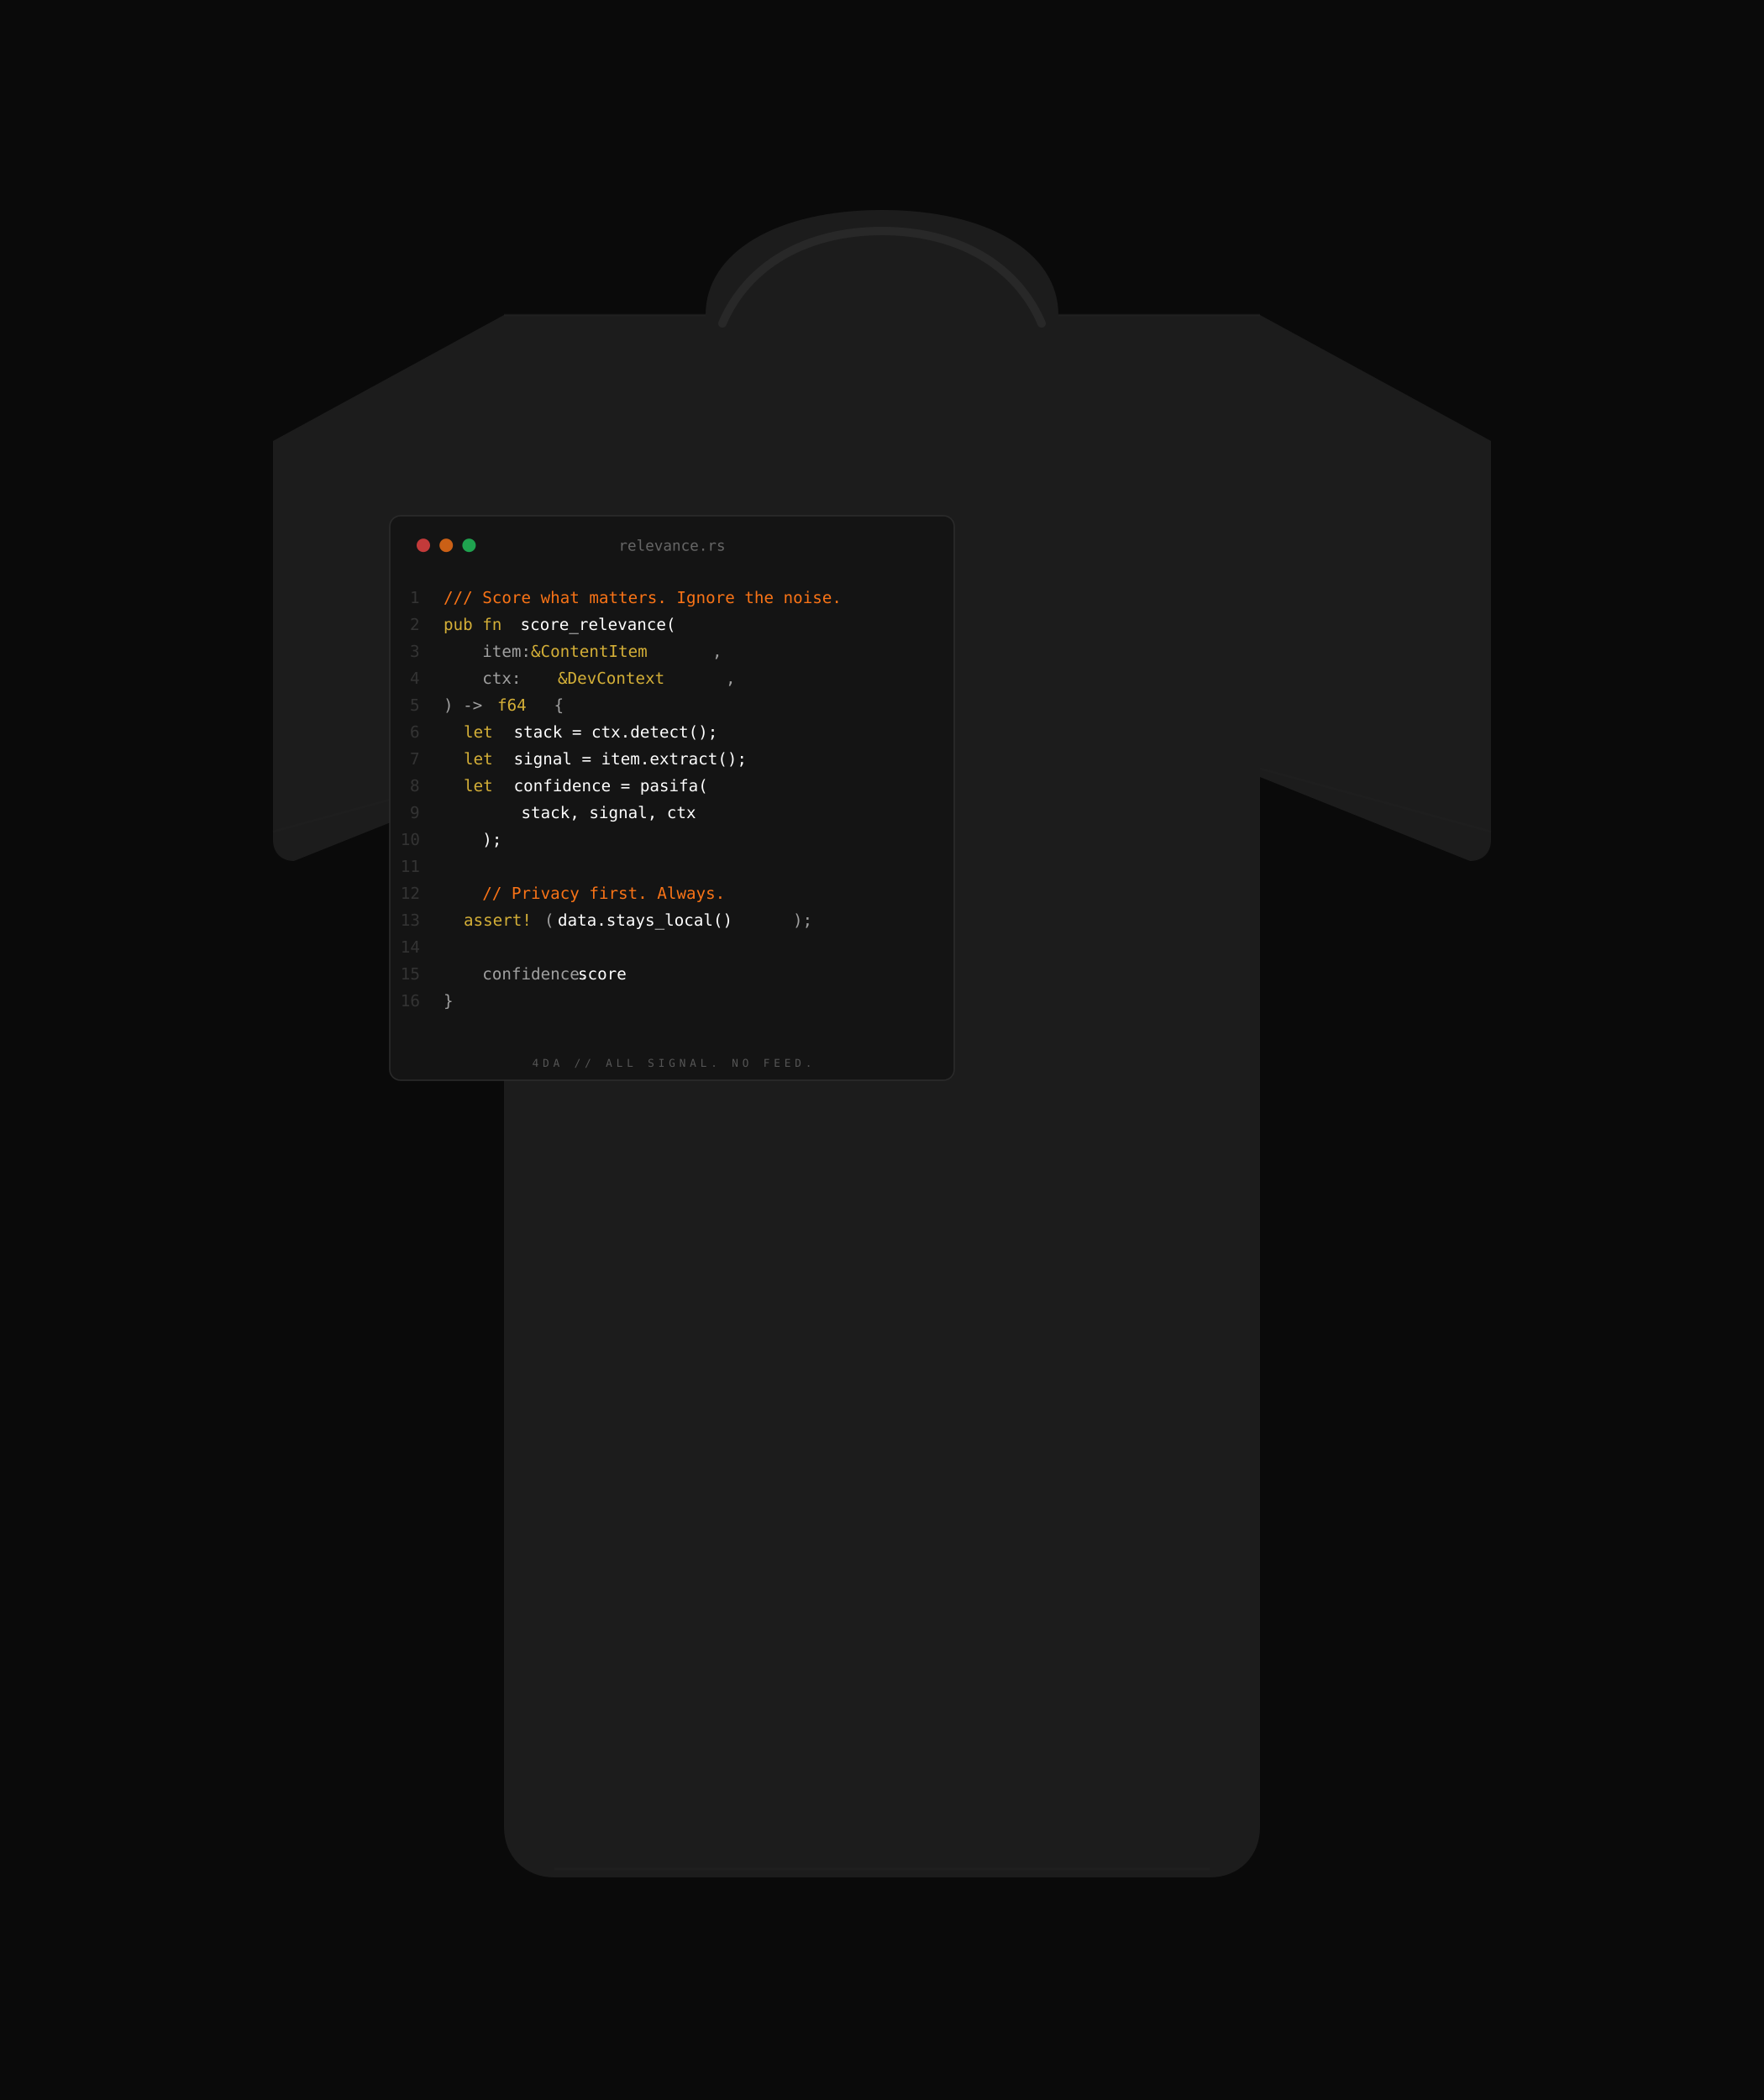
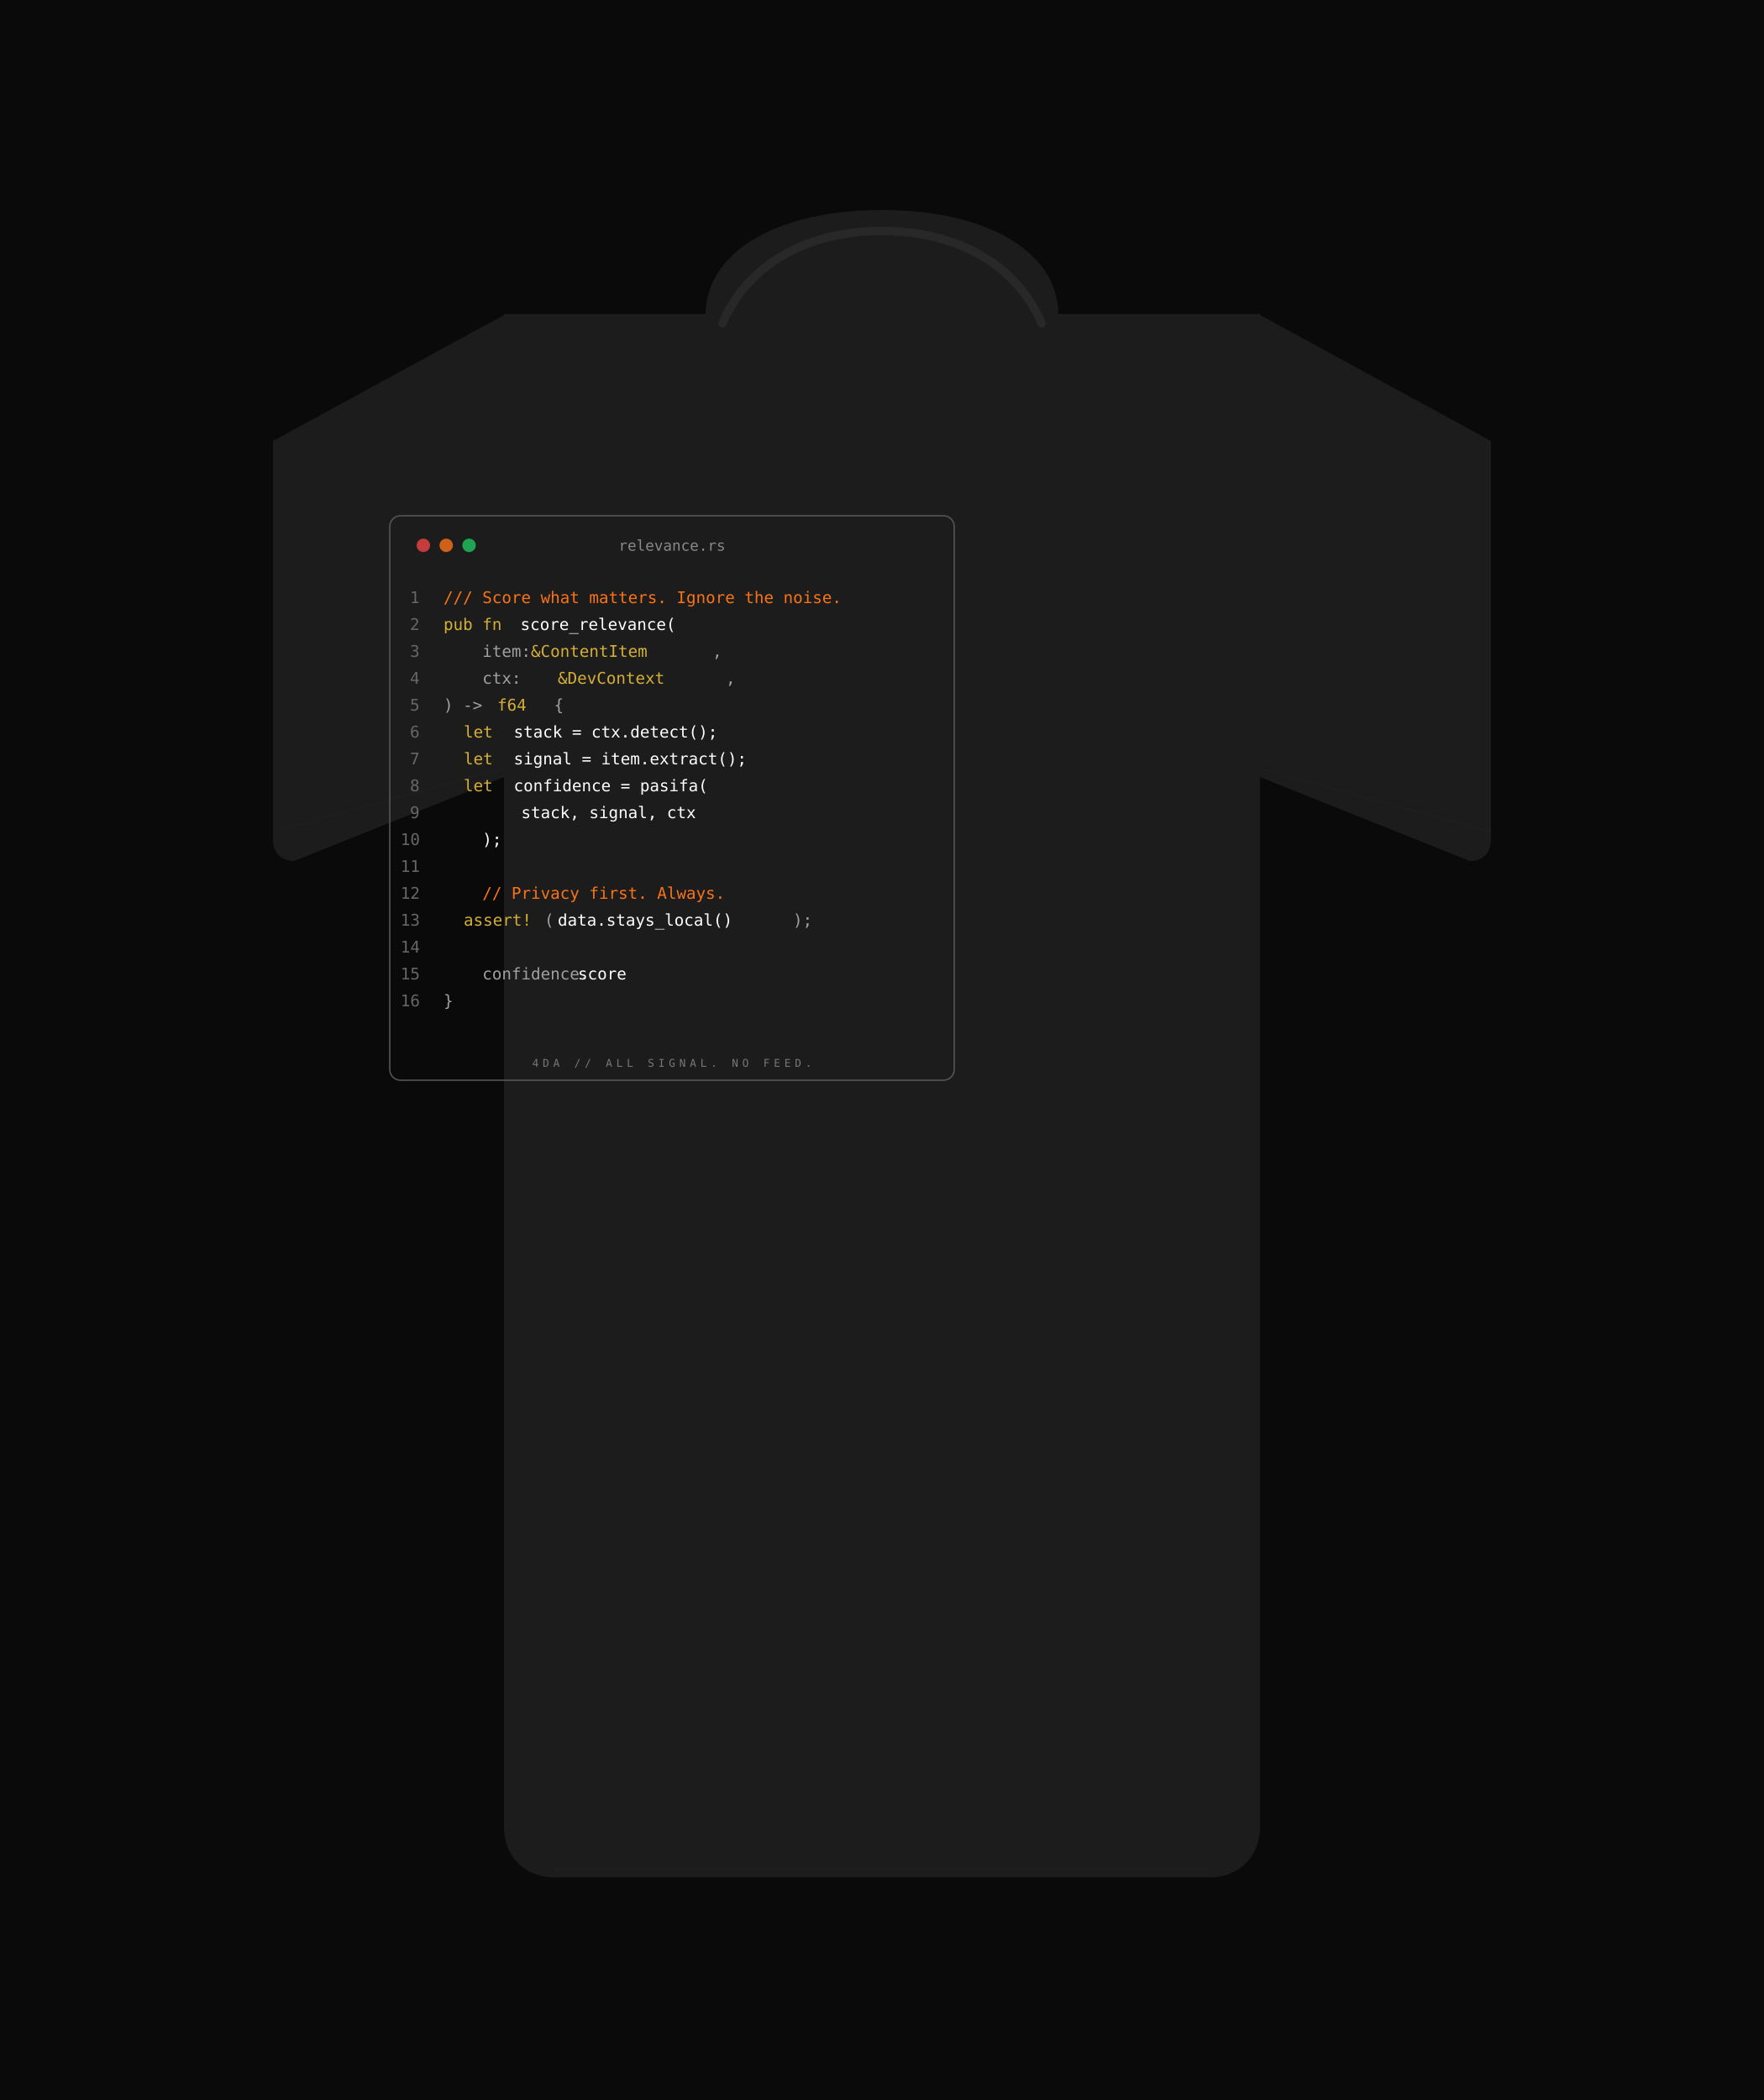
<svg xmlns="http://www.w3.org/2000/svg" viewBox="0 0 420 500">
  <rect width="420" height="500" fill="#0A0A0A" />
  <path d="M168,75 C168,60 185,50 210,50 C235,50 252,60 252,75 L300,75 L355,105 L355,200 C355,203 353,205 350,205 L300,185 L300,435 C300,442 295,447 288,447 L132,447 C125,447 120,442 120,435 L120,185 L70,205 C67,205 65,203 65,200 L65,105 L120,75 Z" fill="#1C1C1C" />
  <path d="M172,77 C178,63 192,55 210,55 C228,55 242,63 248,77" fill="none" stroke="#282828" stroke-width="2" stroke-linecap="round" />
  <line x1="120" y1="75" x2="168" y2="75" stroke="#232323" stroke-width="0.5" opacity="0.6" />
  <line x1="252" y1="75" x2="300" y2="75" stroke="#232323" stroke-width="0.5" opacity="0.6" />
  <line x1="65" y1="198" x2="120" y2="183" stroke="#232323" stroke-width="0.5" opacity="0.3" />
  <line x1="300" y1="183" x2="355" y2="198" stroke="#232323" stroke-width="0.5" opacity="0.3" />
  <line x1="132" y1="445" x2="288" y2="445" stroke="#232323" stroke-width="0.5" opacity="0.4" />
  <g transform="translate(80,110) scale(0.32)">
-     <rect x="40" y="40" width="420" height="420" rx="8" fill="#141414" stroke="#2A2A2A" stroke-width="1" />
+     <rect x="40" y="40" width="420" height="420" rx="8" fill="none" stroke="#555555" stroke-width="1" />
    <circle cx="65" cy="62" r="5" fill="#EF4444" opacity="0.8" />
    <circle cx="82" cy="62" r="5" fill="#F97316" opacity="0.8" />
    <circle cx="99" cy="62" r="5" fill="#22C55E" opacity="0.8" />
-     <text x="250" y="66" text-anchor="middle" font-family="'JetBrains Mono', monospace" font-size="11" fill="#666666">relevance.rs</text>
+     <text x="250" y="66" text-anchor="middle" font-family="'JetBrains Mono', monospace" font-size="11" fill="#888888">relevance.rs</text>
    <g xml:space="preserve" font-family="'JetBrains Mono', monospace" font-size="12">
-       <text x="55" y="105" fill="#333333">1</text>
-       <text x="55" y="125" fill="#333333">2</text>
-       <text x="55" y="145" fill="#333333">3</text>
-       <text x="55" y="165" fill="#333333">4</text>
-       <text x="55" y="185" fill="#333333">5</text>
-       <text x="55" y="205" fill="#333333">6</text>
-       <text x="55" y="225" fill="#333333">7</text>
-       <text x="55" y="245" fill="#333333">8</text>
-       <text x="55" y="265" fill="#333333">9</text>
-       <text x="48" y="285" fill="#333333">10</text>
-       <text x="48" y="305" fill="#333333">11</text>
-       <text x="48" y="325" fill="#333333">12</text>
-       <text x="48" y="345" fill="#333333">13</text>
-       <text x="48" y="365" fill="#333333">14</text>
-       <text x="48" y="385" fill="#333333">15</text>
-       <text x="48" y="405" fill="#333333">16</text>
+       <text x="55" y="105" fill="#666666">1</text>
+       <text x="55" y="125" fill="#666666">2</text>
+       <text x="55" y="145" fill="#666666">3</text>
+       <text x="55" y="165" fill="#666666">4</text>
+       <text x="55" y="185" fill="#666666">5</text>
+       <text x="55" y="205" fill="#666666">6</text>
+       <text x="55" y="225" fill="#666666">7</text>
+       <text x="55" y="245" fill="#666666">8</text>
+       <text x="55" y="265" fill="#666666">9</text>
+       <text x="48" y="285" fill="#666666">10</text>
+       <text x="48" y="305" fill="#666666">11</text>
+       <text x="48" y="325" fill="#666666">12</text>
+       <text x="48" y="345" fill="#666666">13</text>
+       <text x="48" y="365" fill="#666666">14</text>
+       <text x="48" y="385" fill="#666666">15</text>
+       <text x="48" y="405" fill="#666666">16</text>
      <text x="80" y="105" fill="#F97316">/// Score what matters. Ignore the noise.</text>
      <text x="80" y="125" fill="#D4AF37">pub fn</text>
      <text x="130" y="125" fill="#FFFFFF"> score_relevance(</text>
      <text x="80" y="145" fill="#A0A0A0">    item: </text>
      <text x="145" y="145" fill="#D4AF37">&amp;ContentItem</text>
      <text x="280" y="145" fill="#A0A0A0">,</text>
      <text x="80" y="165" fill="#A0A0A0">    ctx: </text>
      <text x="165" y="165" fill="#D4AF37">&amp;DevContext</text>
      <text x="290" y="165" fill="#A0A0A0">,</text>
      <text x="80" y="185" fill="#A0A0A0">) -&gt; </text>
      <text x="120" y="185" fill="#D4AF37">f64</text>
      <text x="155" y="185" fill="#A0A0A0"> {</text>
      <text x="80" y="205" fill="#A0A0A0">    </text>
      <text x="95" y="205" fill="#D4AF37">let</text>
      <text x="125" y="205" fill="#FFFFFF"> stack = ctx.detect();</text>
      <text x="80" y="225" fill="#A0A0A0">    </text>
      <text x="95" y="225" fill="#D4AF37">let</text>
      <text x="125" y="225" fill="#FFFFFF"> signal = item.extract();</text>
      <text x="80" y="245" fill="#A0A0A0">    </text>
      <text x="95" y="245" fill="#D4AF37">let</text>
      <text x="125" y="245" fill="#FFFFFF"> confidence = pasifa(</text>
      <text x="80" y="265" fill="#FFFFFF">        stack, signal, ctx</text>
      <text x="80" y="285" fill="#FFFFFF">    );</text>
      <text x="80" y="305" fill="#A0A0A0"> </text>
      <text x="80" y="325" fill="#F97316">    // Privacy first. Always.</text>
      <text x="80" y="345" fill="#A0A0A0">    </text>
      <text x="95" y="345" fill="#D4AF37">assert!</text>
      <text x="155" y="345" fill="#A0A0A0">(</text>
      <text x="165" y="345" fill="#FFFFFF">data.stays_local()</text>
      <text x="340" y="345" fill="#A0A0A0">);</text>
      <text x="80" y="365" fill="#A0A0A0"> </text>
      <text x="80" y="385" fill="#A0A0A0">    confidence.</text>
      <text x="180" y="385" fill="#FFFFFF">score</text>
      <text x="80" y="405" fill="#A0A0A0">}</text>
    </g>
-     <text x="250" y="450" text-anchor="middle" font-family="'JetBrains Mono', monospace" font-size="8" fill="#555555" letter-spacing="3">4DA  //  ALL SIGNAL. NO FEED.</text>
+     <text x="250" y="450" text-anchor="middle" font-family="'JetBrains Mono', monospace" font-size="8" fill="#777777" letter-spacing="3">4DA  //  ALL SIGNAL. NO FEED.</text>
  </g>
</svg>
